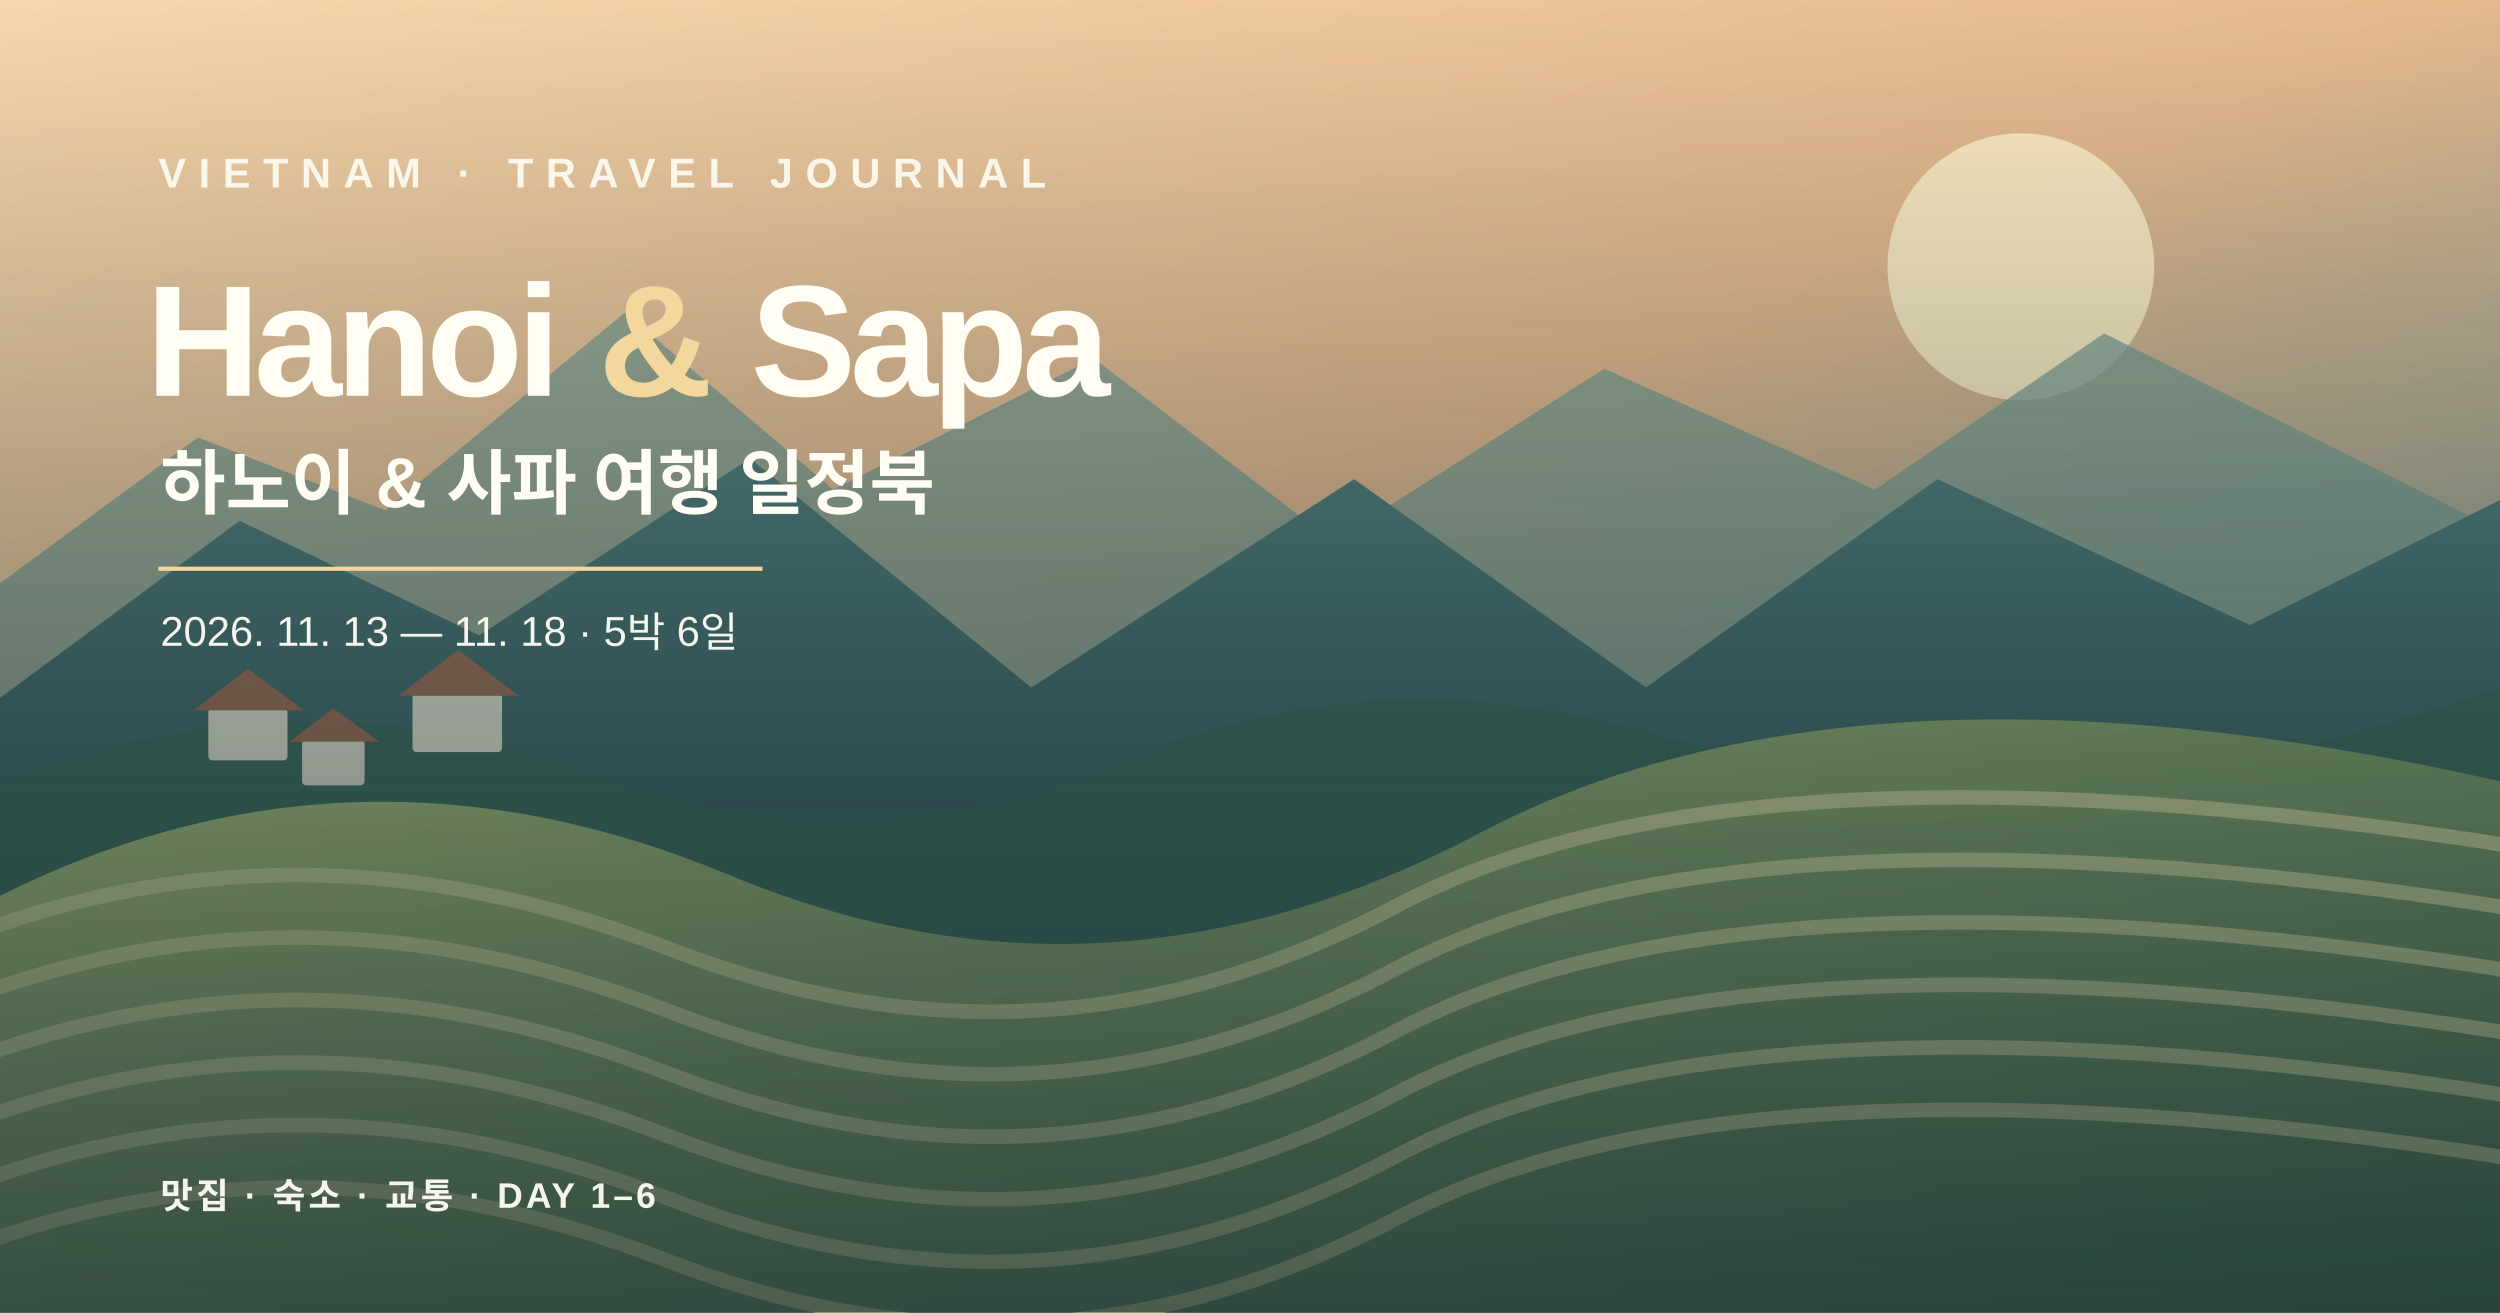
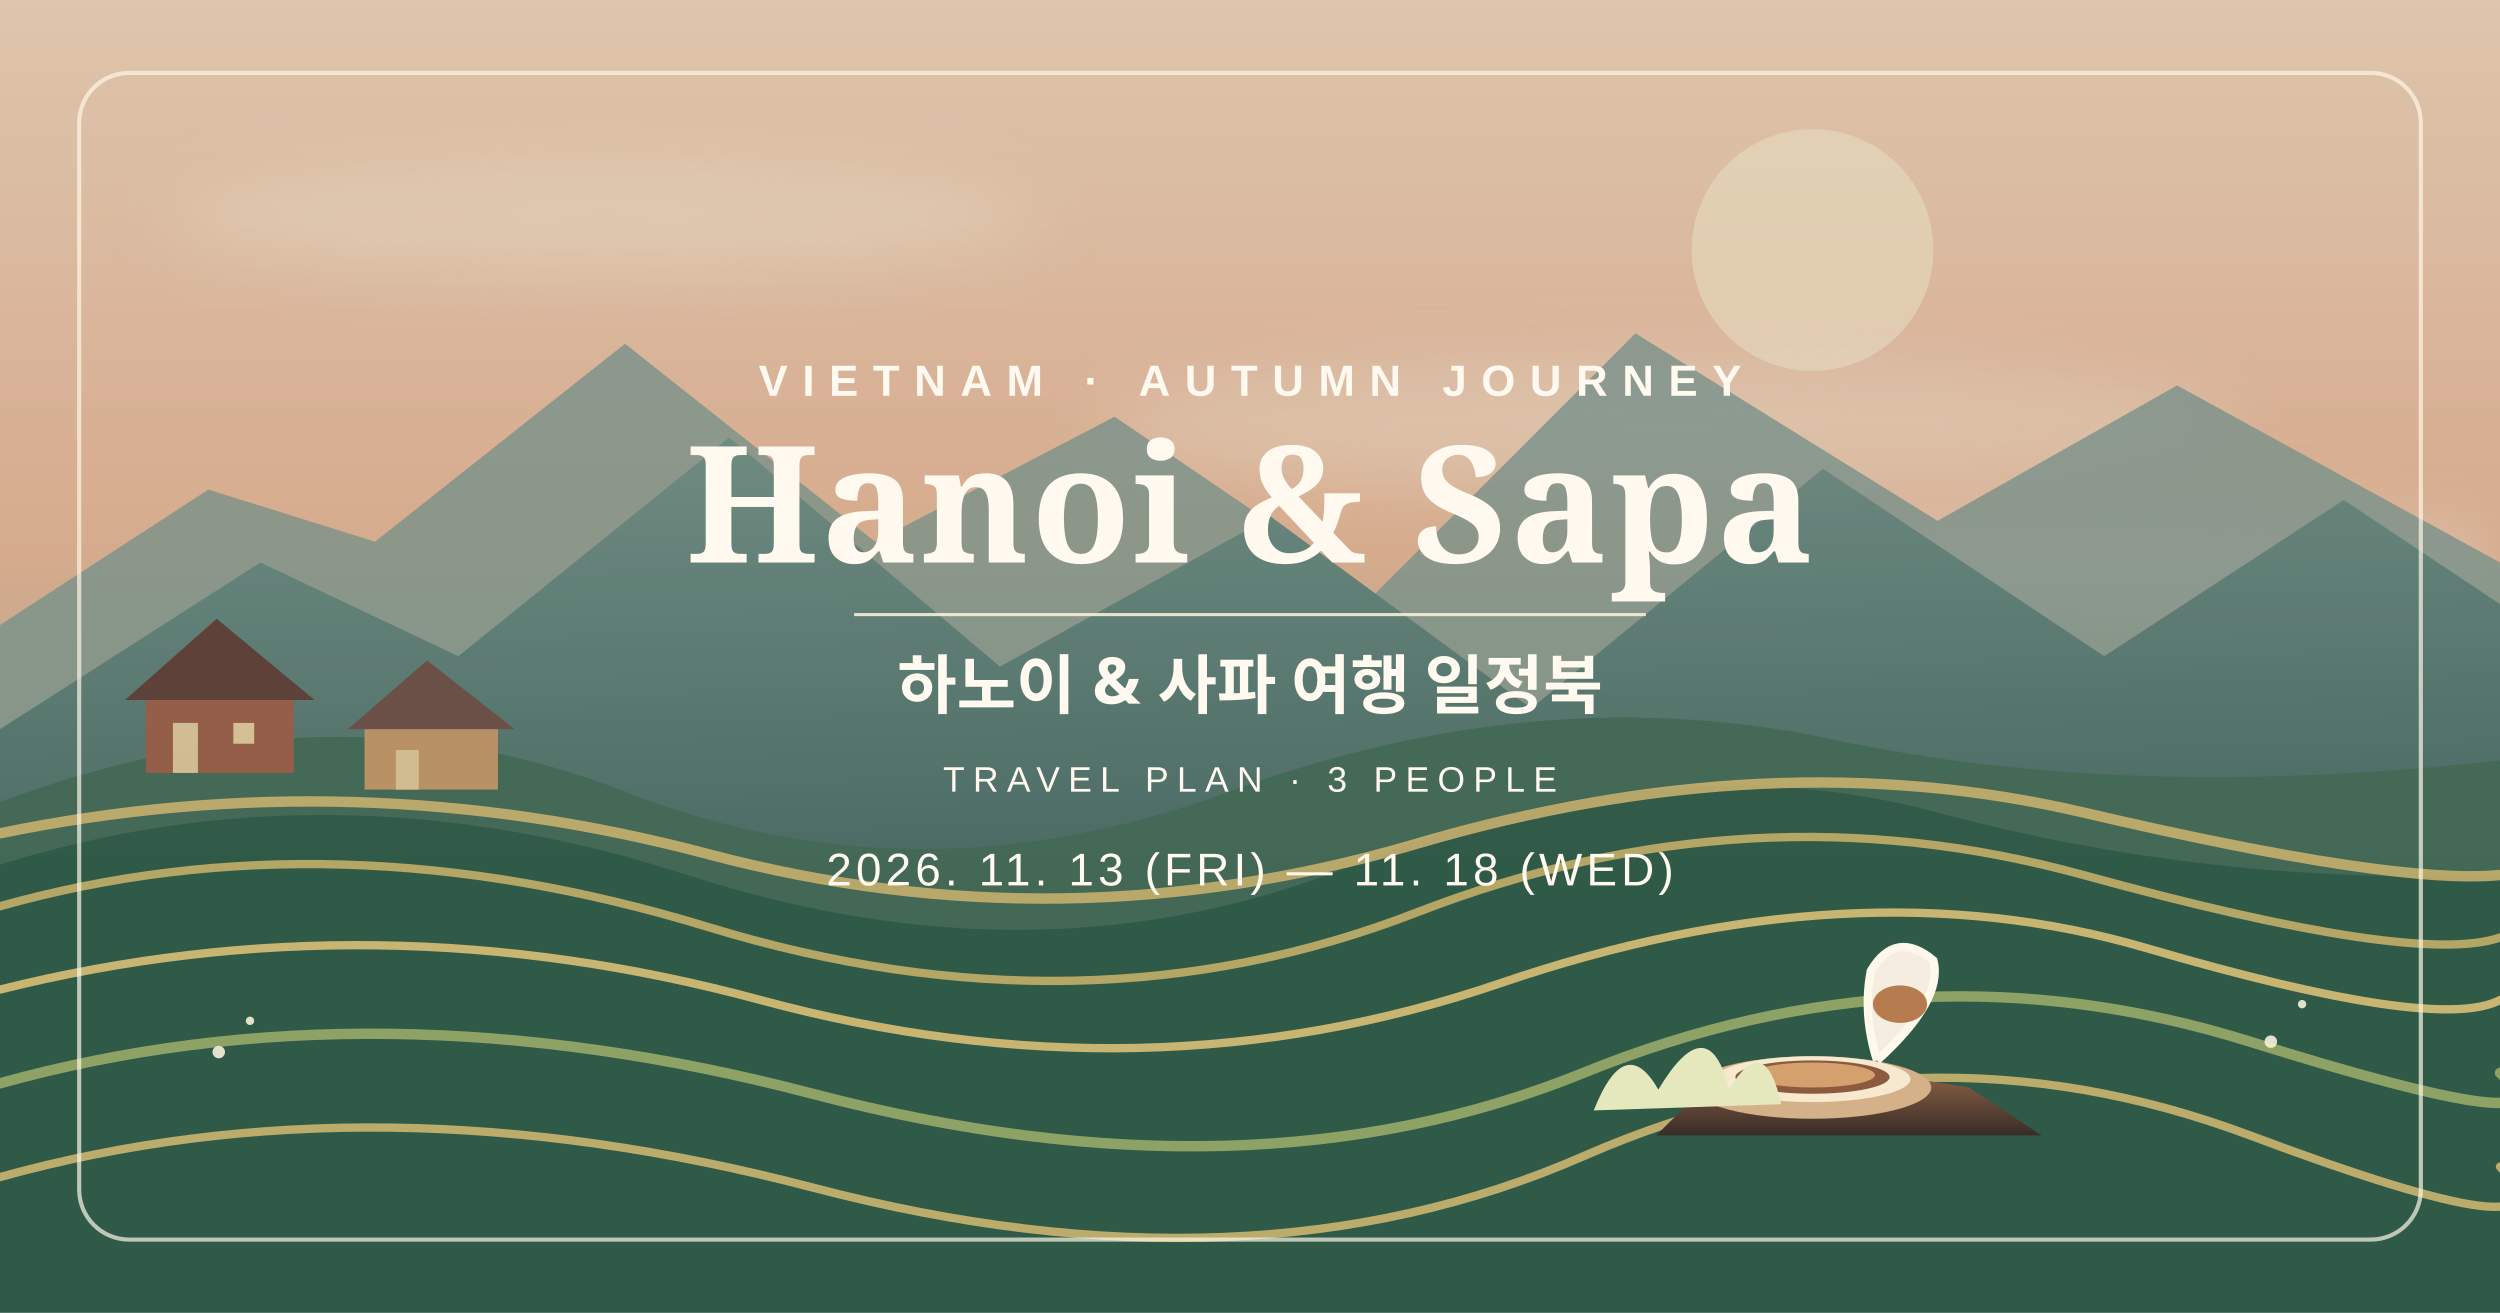
<svg xmlns="http://www.w3.org/2000/svg" width="1200" height="630" viewBox="0 0 1200 630">
  <defs>
-     <linearGradient id="sky" x1="0" y1="0" x2="0.8" y2="1">
-       <stop stop-color="#f7d8ad" />
-       <stop offset=".48" stop-color="#e6b98d" />
-       <stop offset="1" stop-color="#6e9d9a" />
+     <linearGradient id="sky" x2="0" y2="1">
+       <stop stop-color="#f7d8bd" />
+       <stop offset=".42" stop-color="#eebc9a" />
+       <stop offset="1" stop-color="#90aaa1" />
    </linearGradient>
-     <linearGradient id="mount" x1="0" y1="0" x2="0" y2="1">
-       <stop stop-color="#527d79" />
-       <stop offset="1" stop-color="#233f46" />
+     <linearGradient id="mount" x2=".1" y2="1">
+       <stop stop-color="#78988d" />
+       <stop offset="1" stop-color="#3b625d" />
    </linearGradient>
-     <linearGradient id="field" x1="0" y1="0" x2="1" y2="1">
-       <stop stop-color="#b6c77c" />
-       <stop offset="1" stop-color="#547c56" />
+     <linearGradient id="dark" x2="0" y2="1">
+       <stop stop-color="#466e61" />
+       <stop offset="1" stop-color="#1f443d" />
    </linearGradient>
-     <linearGradient id="shade" x1="0" y1="0" x2="0" y2="1">
-       <stop stop-color="#142b31" stop-opacity="0" />
-       <stop offset="1" stop-color="#142b31" stop-opacity=".7" />
+     <linearGradient id="rice" x2="1" y2="1">
+       <stop stop-color="#d5b86c" />
+       <stop offset=".5" stop-color="#78965c" />
+       <stop offset="1" stop-color="#355f4c" />
    </linearGradient>
+     <linearGradient id="wood" x2="0" y2="1">
+       <stop stop-color="#8b6145" />
+       <stop offset="1" stop-color="#382c27" />
+     </linearGradient>
+     <filter id="blur">
+       <feGaussianBlur stdDeviation="15" />
+     </filter>
  </defs>
  <rect width="1200" height="630" fill="url(#sky)" />
-   <circle cx="970" cy="128" r="64" fill="#fff0c7" opacity=".9" />
-   <path d="M0 280 L95 210 185 245 300 150 400 235 525 172 640 260 770 177 900 235 1010 160 1200 255V630H0Z" fill="#789c91" opacity=".72" />
-   <path d="M0 335 L115 250 230 305 360 220 495 330 650 230 790 330 930 230 1080 300 1200 240V630H0Z" fill="url(#mount)" />
-   <path d="M0 375 Q150 320 280 370 T540 365 T820 360 T1200 330V630H0Z" fill="#3e6a5b" />
-   <path d="M0 430 Q170 345 350 420 T710 400 T1200 375V630H0Z" fill="url(#field)" />
-   <g fill="none" stroke="#d8d99b" stroke-width="7" opacity=".9">
-     <path d="M-30 455 Q140 385 320 455 T670 435 T1230 410" />
-     <path d="M-30 485 Q140 415 320 485 T670 465 T1230 440" />
-     <path d="M-30 515 Q140 445 320 515 T670 495 T1230 470" />
-     <path d="M-30 545 Q140 475 320 545 T670 525 T1230 500" />
-     <path d="M-30 575 Q140 505 320 575 T670 555 T1230 530" />
-     <path d="M-30 605 Q140 535 320 605 T670 585 T1230 560" />
+   <circle cx="870" cy="120" r="58" fill="#fff1cf" opacity=".65" />
+   <g fill="#fff2df" opacity=".38" filter="url(#blur)">
+     <ellipse cx="290" cy="105" rx="210" ry="27" />
+     <ellipse cx="800" cy="205" rx="270" ry="32" />
+     <ellipse cx="1030" cy="270" rx="200" ry="24" />
  </g>
-   <g fill="#f7f1dc" opacity=".92">
-     <rect x="100" y="340" width="38" height="25" rx="2" />
-     <path d="M93 341l26-20 27 20Z" fill="#a96e53" />
-     <rect x="145" y="355" width="30" height="22" rx="2" />
-     <path d="M139 356l21-16 22 16Z" fill="#a96e53" />
-     <rect x="198" y="333" width="43" height="28" rx="2" />
-     <path d="M191 334l29-22 29 22Z" fill="#a96e53" />
+   <path d="M0 300 L100 235 180 260 300 165 420 260 535 200 660 285 785 160 930 250 1045 185 1200 270 V470 H0Z" fill="#829e96" opacity=".8" />
+   <path d="M0 350 L125 270 220 315 350 210 480 320 610 248 735 340 875 225 1010 315 1125 240 1200 290 V510 H0Z" fill="url(#mount)" />
+   <path d="M0 385 Q160 325 300 380 T590 380 T880 355 T1200 365 V630 H0Z" fill="#456f5a" />
+   <path d="M0 415 Q160 365 330 420 T650 415 T930 390 T1200 420 V630 H0Z" fill="#2f5d4a" />
+   <g fill="none" stroke-linecap="round">
+     <path d="M0 400 Q170 365 340 410 T680 405 T1000 390 T1200 420" stroke="#e5c778" stroke-width="5" opacity=".85" />
+     <path d="M0 435 Q160 390 340 445 T680 438 T1000 420 T1200 450" stroke="#c9b66c" stroke-width="4" />
+     <path d="M0 475 Q180 430 365 480 T720 472 T1030 455 T1200 480" stroke="#e0c879" stroke-width="4" />
+     <path d="M0 520 Q180 470 390 525 T760 515 T1080 500 T1200 515" stroke="#9cb16c" stroke-width="5" />
+     <path d="M0 565 Q180 515 390 570 T760 555 T1080 545 T1200 560" stroke="#d2bd72" stroke-width="4" />
  </g>
-   <rect width="1200" height="630" fill="url(#shade)" />
-   <g font-family="Arial,'Noto Sans KR',sans-serif" fill="#fffdf4">
-     <text x="76" y="90" font-size="20" font-weight="700" letter-spacing="6" opacity=".9">VIETNAM · TRAVEL JOURNAL</text>
-     <text x="70" y="190" font-size="76" font-weight="800" letter-spacing="-3">Hanoi <tspan fill="#f3d79c">&amp;</tspan> Sapa</text>
-     <text x="77" y="244" font-size="34" font-weight="700">하노이 &amp; 사파 여행 일정북</text>
-     <rect x="76" y="272" width="290" height="2" fill="#f3d79c" />
-     <text x="77" y="310" font-size="20" font-weight="500" opacity=".95">2026. 11. 13 — 11. 18  ·  5박 6일</text>
-     <text x="77" y="580" font-size="17" font-weight="600" letter-spacing="1.5" opacity=".95">맛집  ·  숙소  ·  교통  ·  DAY 1–6</text>
+   <g opacity=".95">
+     <path d="M70 335 l34 -30 37 30 v36 H70Z" fill="#a75f48" />
+     <path d="M60 336 l44 -39 47 39Z" fill="#633f35" />
+     <rect x="83" y="347" width="12" height="24" fill="#f0d4a4" />
+     <rect x="112" y="347" width="10" height="10" fill="#f4d8a5" />
+     <path d="M175 350 l30 -25 34 25 v29 H175Z" fill="#d3a06c" />
+     <path d="M167 350 l38 -33 42 33Z" fill="#725044" />
+     <rect x="190" y="360" width="11" height="19" fill="#f2d4a0" />
+   </g>
+   <rect x="0" y="0" width="1200" height="630" fill="#172e2a" opacity=".12" />
+   <rect x="38" y="35" width="1124" height="560" rx="24" fill="none" stroke="#fff7e9" stroke-opacity=".7" stroke-width="2" />
+   <rect x="0" y="0" width="1200" height="630" fill="url(#sky)" opacity=".03" />
+   <g text-anchor="middle" font-family="'Noto Serif', Georgia, serif" fill="#fff9ef">
+     <text x="600" y="190" font-size="21" letter-spacing="7" font-family="Arial,sans-serif" font-weight="600">VIETNAM · AUTUMN JOURNEY</text>
+     <text x="600" y="270" font-size="78" font-weight="700" letter-spacing="1">Hanoi &amp; Sapa</text>
+     <path d="M410 295 H790" stroke="#fff4df" stroke-width="1.5" opacity=".85" />
+     <text x="600" y="340" font-size="31" font-family="sans-serif" font-weight="600">하노이 &amp; 사파 여행 일정북</text>
+     <text x="600" y="380" font-size="17" font-family="Arial,sans-serif" letter-spacing="4">TRAVEL PLAN · 3 PEOPLE</text>
+     <text x="600" y="425" font-size="22" font-family="Arial,sans-serif" letter-spacing="2">2026. 11. 13 (FRI) — 11. 18 (WED)</text>
+   </g>
+   <g transform="translate(850 475)">
+     <path d="M-40 55 Q0 30 95 47 L130 70 H-55Z" fill="url(#wood)" />
+     <ellipse cx="20" cy="47" rx="57" ry="15" fill="#d5b18a" />
+     <ellipse cx="20" cy="43" rx="47" ry="11" fill="#f7e9d0" />
+     <ellipse cx="20" cy="42" rx="37" ry="8" fill="#8c5b3f" />
+     <ellipse cx="20" cy="41" rx="30" ry="6" fill="#d3a06e" />
+     <path d="M51 34 Q83 5 78 -14 Q60 -29 48 -9 Q44 12 51 34" fill="#f5eee0" stroke="#fff8eb" stroke-width="4" />
+     <ellipse cx="62" cy="7" rx="13" ry="9" fill="#b77b50" />
+     <path d="M-85 58 Q-70 20 -54 48 Q-30 8 -20 48 Q-3 19 5 55" fill="#e5e7bd" />
+   </g>
+   <g fill="#f6f0d9" opacity=".9">
+     <circle cx="105" cy="505" r="3" />
+     <circle cx="120" cy="490" r="2" />
+     <circle cx="1090" cy="500" r="3" />
+     <circle cx="1105" cy="482" r="2" />
  </g>
</svg>
